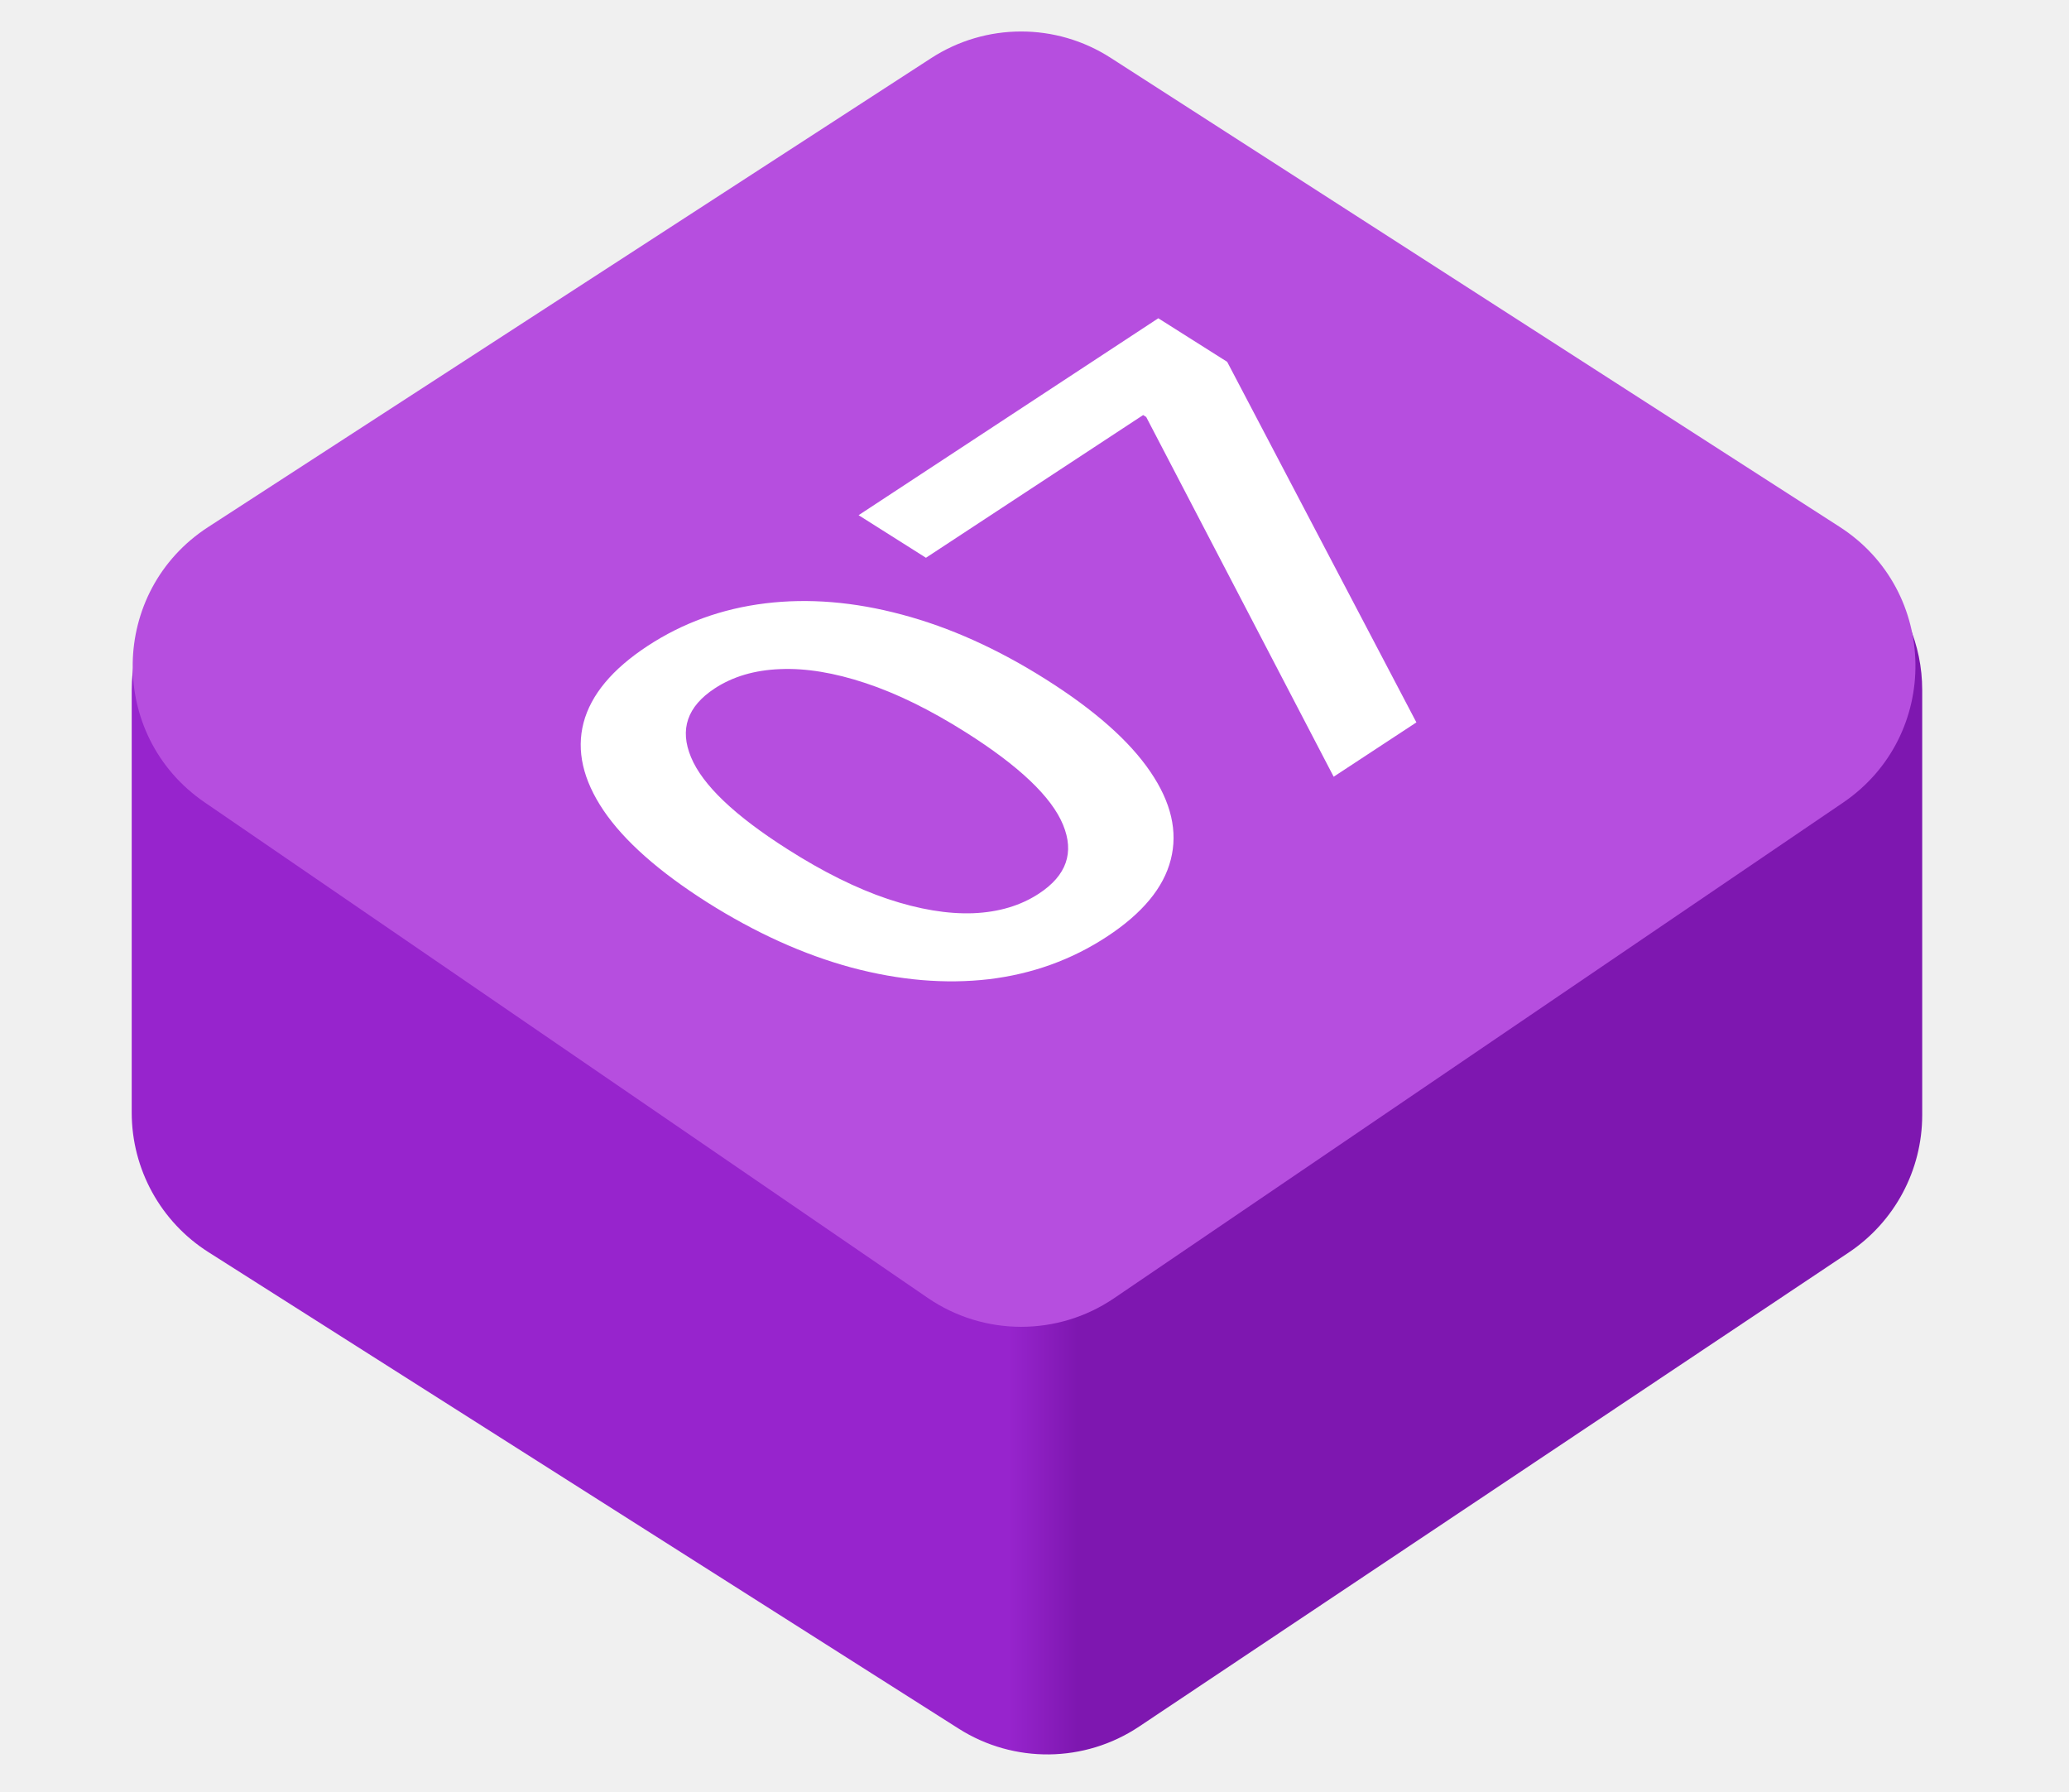
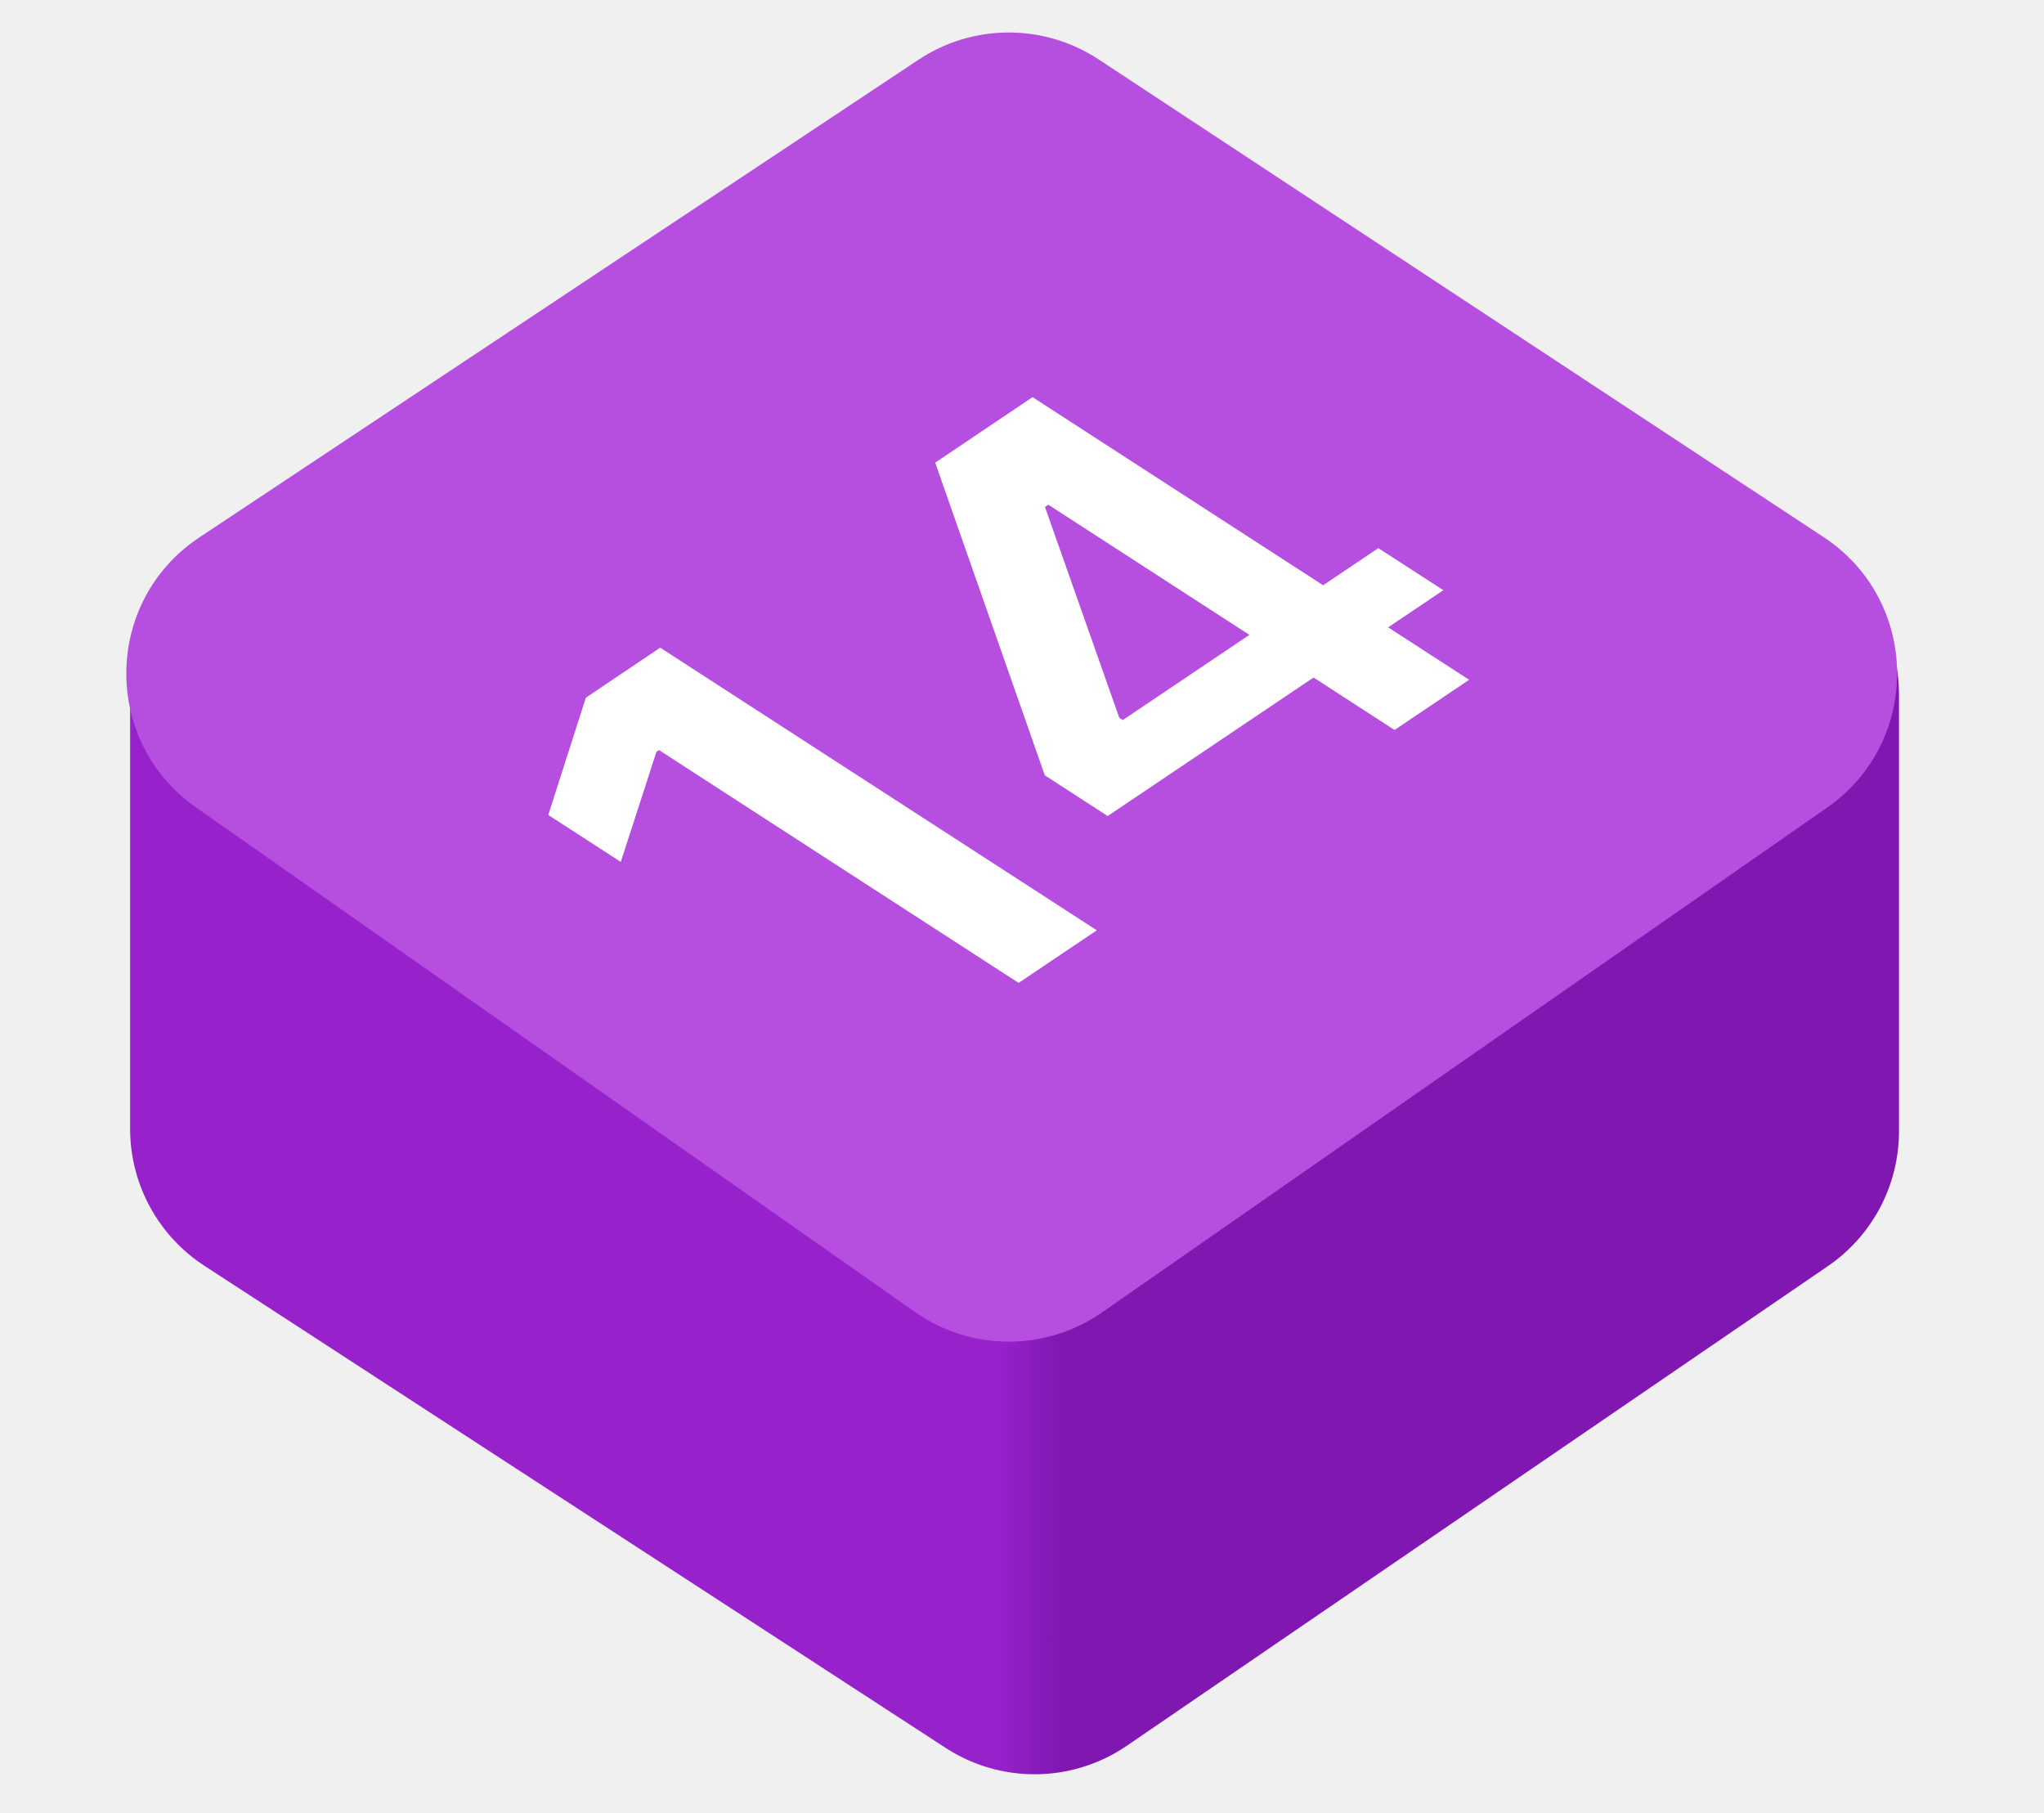
- <svg xmlns="http://www.w3.org/2000/svg" width="97" height="84" viewBox="0 0 97 84" fill="none">
-   <path d="M82.367 24.595H13.926C9.645 24.595 6.175 28.065 6.175 32.346V52.152C6.175 54.805 7.531 57.273 9.771 58.695L44.945 81.032C47.536 82.678 50.854 82.639 53.406 80.934L86.672 58.713C88.825 57.275 90.118 54.857 90.118 52.268V32.346C90.118 28.065 86.647 24.595 82.367 24.595Z" fill="url(#paint0_linear_90_3393)" />
-   <path d="M9.754 24.71L43.657 2.724C46.213 1.066 49.505 1.06 52.068 2.709L86.244 24.695C90.916 27.701 91.002 34.501 86.408 37.624L52.232 60.855C49.593 62.649 46.125 62.642 43.493 60.839L9.59 37.608C5.028 34.481 5.114 27.72 9.754 24.71Z" fill="#B64EDF" />
-   <path d="M51.901 43.902C50.242 44.991 48.394 45.658 46.357 45.902C44.319 46.138 42.177 45.956 39.929 45.358C37.682 44.751 35.42 43.729 33.145 42.291C30.877 40.848 29.261 39.415 28.296 37.992C27.331 36.56 27.018 35.189 27.358 33.881C27.704 32.568 28.704 31.369 30.355 30.284C32.007 29.198 33.849 28.532 35.879 28.283C37.91 28.035 40.042 28.21 42.276 28.808C44.517 29.402 46.772 30.416 49.04 31.85C51.322 33.292 52.952 34.733 53.93 36.174C54.909 37.606 55.228 38.981 54.888 40.298C54.555 41.611 53.56 42.812 51.901 43.902ZM48.712 41.886C50.002 41.039 50.377 39.966 49.839 38.665C49.301 37.355 47.779 35.908 45.273 34.324C43.616 33.277 42.052 32.509 40.582 32.022C39.112 31.534 37.78 31.315 36.585 31.365C35.383 31.41 34.356 31.713 33.503 32.273C32.221 33.116 31.852 34.19 32.397 35.495C32.935 36.796 34.444 38.234 36.923 39.809C38.58 40.865 40.143 41.642 41.613 42.138C43.09 42.63 44.429 42.853 45.631 42.808C46.826 42.758 47.853 42.451 48.712 41.886ZM62.526 36.41L53.737 19.547L53.594 19.456L43.411 26.146L40.253 24.15L54.304 14.919L57.533 16.961L66.404 33.863L62.526 36.41Z" fill="white" />
+ <svg xmlns="http://www.w3.org/2000/svg" width="97" height="86" viewBox="0 0 97 86" fill="none">
+   <path d="M82.367 25.185H13.926C9.645 25.185 6.175 28.655 6.175 32.936V53.559C6.175 56.182 7.501 58.627 9.7 60.057L44.873 82.929C47.498 84.636 50.891 84.596 53.475 82.829L86.743 60.073C88.855 58.629 90.118 56.235 90.118 53.676V32.936C90.118 28.655 86.647 25.185 82.367 25.185Z" fill="url(#paint0_linear_91_5218)" />
+   <path d="M9.458 25.5L43.586 2.836C46.176 1.116 49.542 1.11 52.138 2.82L86.543 25.485C91.121 28.501 91.206 35.187 86.707 38.319L52.303 62.266C49.633 64.124 46.086 64.118 43.423 62.249L9.294 38.302C4.826 35.167 4.911 28.519 9.458 25.5Z" fill="#B64EDF" />
+   <path d="M31.33 30.729L52.05 44.139L48.34 46.635L31.273 35.588L31.153 35.669L29.459 40.894L26.019 38.668L27.801 33.103L31.33 30.729ZM52.566 38.718L49.582 36.786L44.38 21.95L46.84 20.296L51.09 23.046L49.59 24.055L53.118 34.06L53.28 34.165L65.41 26.006L68.496 28.003L52.566 38.718ZM66.18 34.635L61.425 31.557L60.13 30.666L45.501 21.197L49 18.843L69.72 32.253L66.18 34.635Z" fill="white" />
  <defs>
-     <linearGradient id="paint0_linear_90_3393" x1="5.789" y1="53.581" x2="90.504" y2="53.581" gradientUnits="userSpaceOnUse">
-       <stop offset="0.49" stop-color="#9724CD" />
-       <stop offset="0.528" stop-color="#7E17B0" />
+     <linearGradient id="paint0_linear_91_5218" x1="5.789" y1="54.867" x2="90.504" y2="54.867" gradientUnits="userSpaceOnUse">
+       <stop offset="0.49" stop-color="#9722CC" />
+       <stop offset="0.528" stop-color="#7F17B0" />
    </linearGradient>
  </defs>
</svg>
